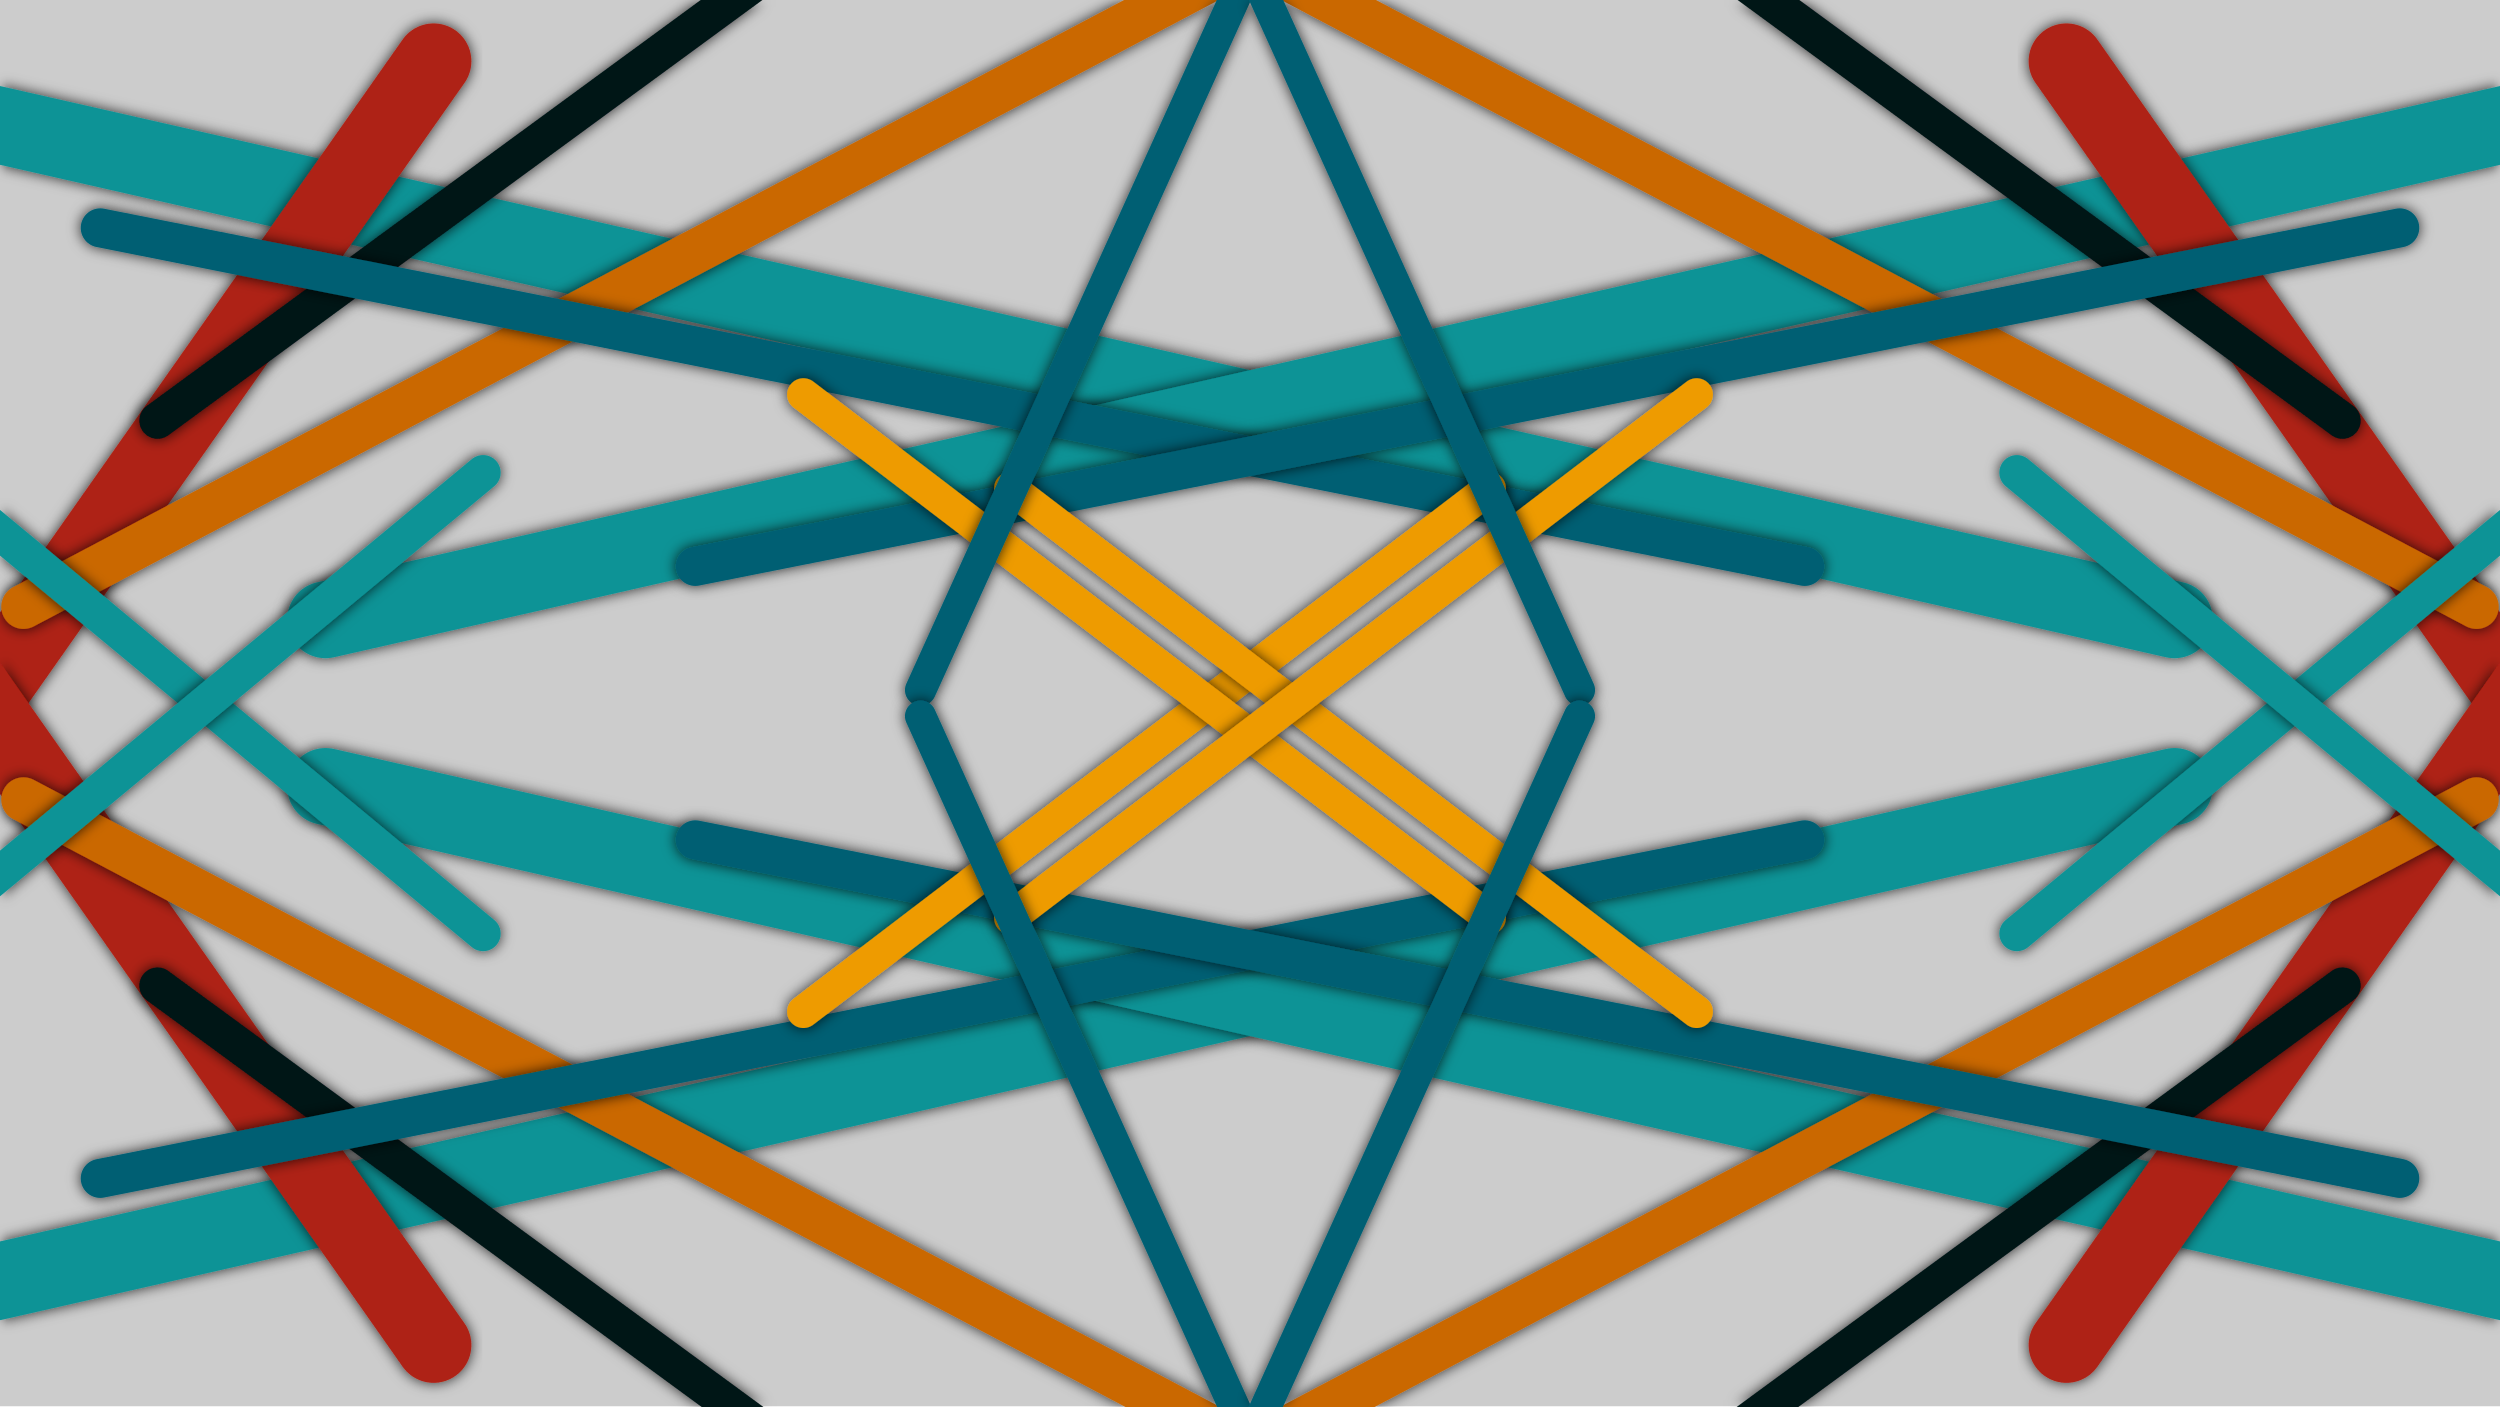
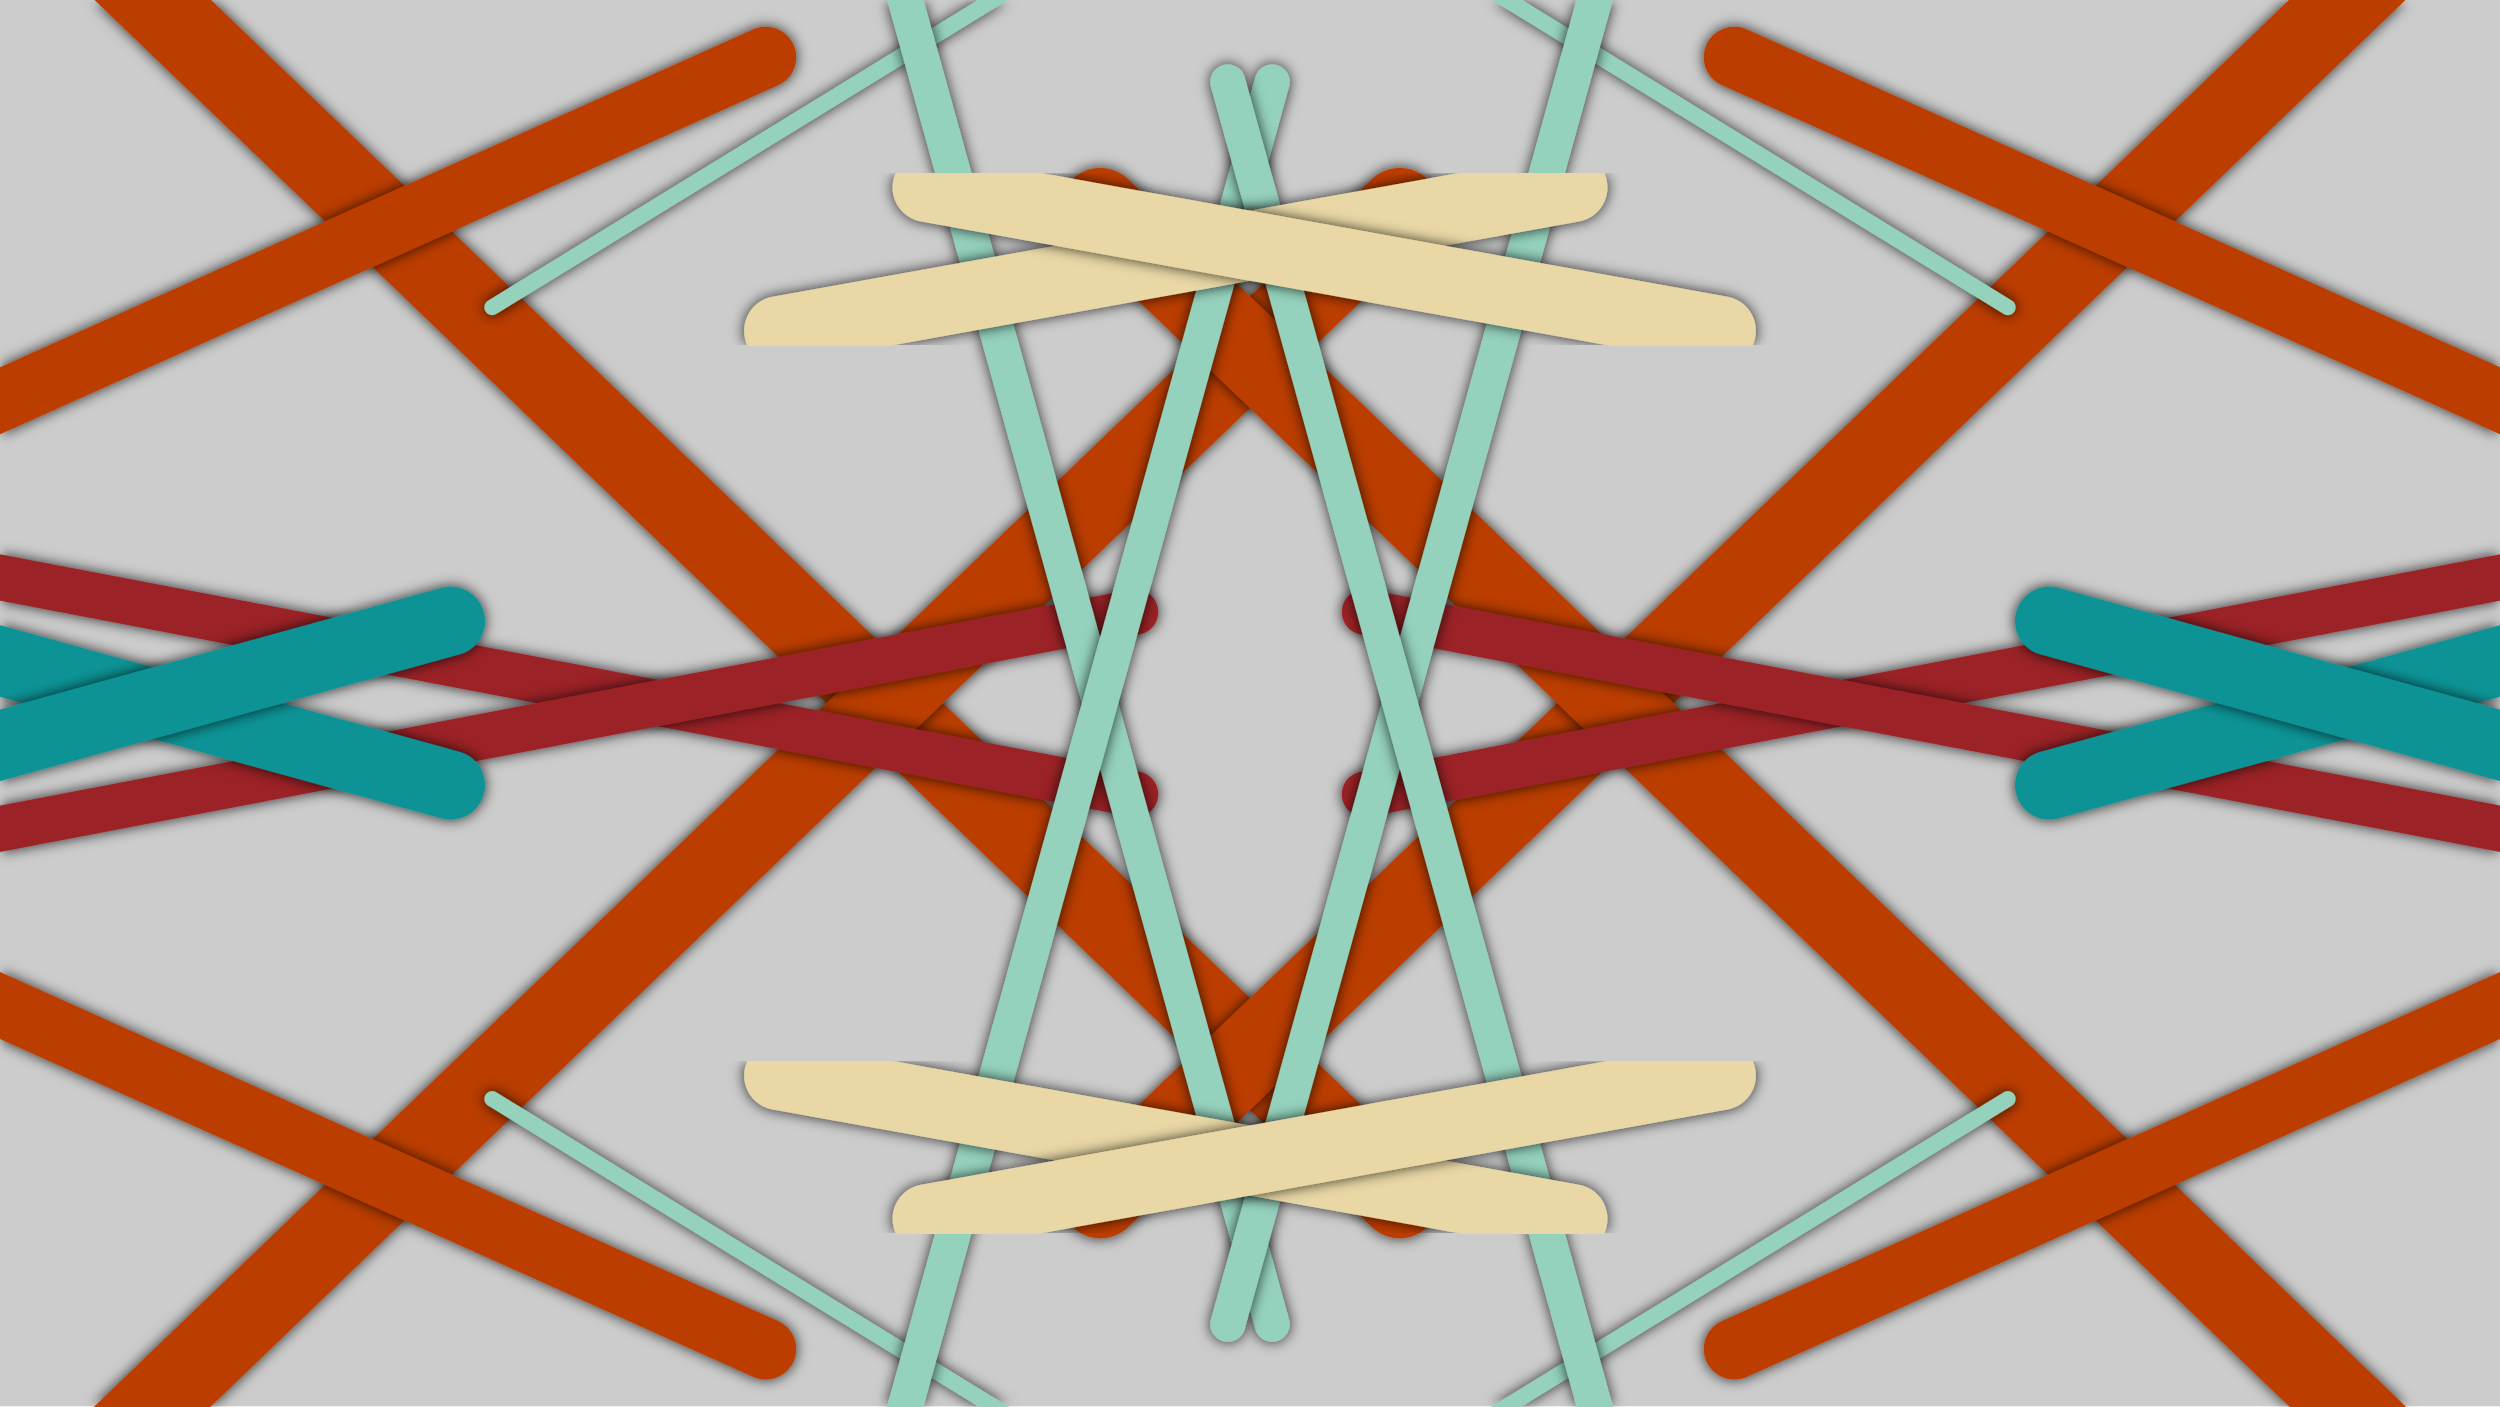
<svg xmlns="http://www.w3.org/2000/svg" viewBox="0 0 1920 1080" stroke="black" stroke-width="4">
  <filter id="shadow" color-interpolation-filters="sRGB">
    <feDropShadow dx="2" dy="2" stdDeviation="2" flood-opacity="0.4" />
  </filter>
  <filter id="shadow2" color-interpolation-filters="sRGB">
    <feDropShadow dx="0" dy="0" stdDeviation="5.5" flood-opacity=".8" />
  </filter>
  <filter id="shadow3" color-interpolation-filters="sRGB">
    <feDropShadow dx="10" dy="10" stdDeviation="0" flood-color="teal" flood-opacity="0.5" />
  </filter>
  <g>
    <rect x="0" y="0" width="100%" height="100%" fill="#ccc" stroke-width="8" stroke="none" />
  </g>
-   <line x1="1239" y1="-697" x2="-1400" y2="515" stroke="#ca6702" stroke-width="34" stroke-linecap="round" filter="url(#shadow2)">
-     <animateTransform attributeName="transform" attributeType="XML" type="rotate" from="0 60 70" to="360 60 70" dur="10s" repeatCount="indefinite" />
-   </line>
-   <g transform="translate(960.0, 0) scale(-1, 1) translate(-960.0, 0) rotate(180, 960.0, 540.0)">
-     <line x1="1239" y1="-697" x2="-1400" y2="515" stroke="#ca6702" stroke-width="34" stroke-linecap="round" filter="url(#shadow2)">
-       <animateTransform attributeName="transform" attributeType="XML" type="rotate" from="0 60 70" to="360 60 70" dur="10s" repeatCount="indefinite" />
-     </line>
-   </g>
-   <g transform="translate(960.0, 0) scale(-1, 1) translate(-960.0, 0) ">
-     <line x1="1239" y1="-697" x2="-1400" y2="515" stroke="#ca6702" stroke-width="34" stroke-linecap="round" filter="url(#shadow2)">
-       <animateTransform attributeName="transform" attributeType="XML" type="rotate" from="0 60 70" to="360 60 70" dur="10s" repeatCount="indefinite" />
-     </line>
-     <g transform="translate(960.0, 0) scale(-1, 1) translate(-960.0, 0) rotate(180, 960.0, 540.0)">
-       <line x1="1239" y1="-697" x2="-1400" y2="515" stroke="#ca6702" stroke-width="34" stroke-linecap="round" filter="url(#shadow2)">
-         <animateTransform attributeName="transform" attributeType="XML" type="rotate" from="0 60 70" to="360 60 70" dur="10s" repeatCount="indefinite" />
-       </line>
-     </g>
-   </g>
-   <line x1="-802" y1="-86" x2="1670" y2="476" stroke="#0a9396" stroke-width="59" stroke-linecap="round" filter="url(#shadow2)">
-     <animateTransform attributeName="transform" attributeType="XML" type="rotate" from="0 60 70" to="360 60 70" dur="10s" repeatCount="indefinite" />
-   </line>
-   <g transform="translate(960.0, 0) scale(-1, 1) translate(-960.0, 0) rotate(180, 960.0, 540.0)">
-     <line x1="-802" y1="-86" x2="1670" y2="476" stroke="#0a9396" stroke-width="59" stroke-linecap="round" filter="url(#shadow2)">
-       <animateTransform attributeName="transform" attributeType="XML" type="rotate" from="0 60 70" to="360 60 70" dur="10s" repeatCount="indefinite" />
-     </line>
-   </g>
-   <g transform="translate(960.0, 0) scale(-1, 1) translate(-960.0, 0) ">
-     <line x1="-802" y1="-86" x2="1670" y2="476" stroke="#0a9396" stroke-width="59" stroke-linecap="round" filter="url(#shadow2)">
-       <animateTransform attributeName="transform" attributeType="XML" type="rotate" from="0 60 70" to="360 60 70" dur="10s" repeatCount="indefinite" />
-     </line>
-     <g transform="translate(960.0, 0) scale(-1, 1) translate(-960.0, 0) rotate(180, 960.0, 540.0)">
-       <line x1="-802" y1="-86" x2="1670" y2="476" stroke="#0a9396" stroke-width="59" stroke-linecap="round" filter="url(#shadow2)">
-         <animateTransform attributeName="transform" attributeType="XML" type="rotate" from="0 60 70" to="360 60 70" dur="10s" repeatCount="indefinite" />
-       </line>
-     </g>
-   </g>
-   <line x1="-41" y1="579" x2="333" y2="47" stroke="#ae2012" stroke-width="58" stroke-linecap="round" filter="url(#shadow2)">
-     <animateTransform attributeName="transform" attributeType="XML" type="rotate" from="0 60 70" to="360 60 70" dur="10s" repeatCount="indefinite" />
-   </line>
-   <g transform="translate(960.0, 0) scale(-1, 1) translate(-960.0, 0) rotate(180, 960.0, 540.0)">
-     <line x1="-41" y1="579" x2="333" y2="47" stroke="#ae2012" stroke-width="58" stroke-linecap="round" filter="url(#shadow2)">
-       <animateTransform attributeName="transform" attributeType="XML" type="rotate" from="0 60 70" to="360 60 70" dur="10s" repeatCount="indefinite" />
-     </line>
-   </g>
-   <g transform="translate(960.0, 0) scale(-1, 1) translate(-960.0, 0) ">
-     <line x1="-41" y1="579" x2="333" y2="47" stroke="#ae2012" stroke-width="58" stroke-linecap="round" filter="url(#shadow2)">
-       <animateTransform attributeName="transform" attributeType="XML" type="rotate" from="0 60 70" to="360 60 70" dur="10s" repeatCount="indefinite" />
-     </line>
-     <g transform="translate(960.0, 0) scale(-1, 1) translate(-960.0, 0) rotate(180, 960.0, 540.0)">
-       <line x1="-41" y1="579" x2="333" y2="47" stroke="#ae2012" stroke-width="58" stroke-linecap="round" filter="url(#shadow2)">
-         <animateTransform attributeName="transform" attributeType="XML" type="rotate" from="0 60 70" to="360 60 70" dur="10s" repeatCount="indefinite" />
-       </line>
-     </g>
-   </g>
-   <line x1="254" y1="-365" x2="1254" y2="-639" stroke="#9b2226" stroke-width="44" stroke-linecap="round" filter="url(#shadow2)">
-     <animateTransform attributeName="transform" attributeType="XML" type="rotate" from="0 60 70" to="360 60 70" dur="10s" repeatCount="indefinite" />
-   </line>
-   <g transform="translate(960.0, 0) scale(-1, 1) translate(-960.0, 0) rotate(180, 960.0, 540.0)">
-     <line x1="254" y1="-365" x2="1254" y2="-639" stroke="#9b2226" stroke-width="44" stroke-linecap="round" filter="url(#shadow2)">
-       <animateTransform attributeName="transform" attributeType="XML" type="rotate" from="0 60 70" to="360 60 70" dur="10s" repeatCount="indefinite" />
-     </line>
-   </g>
-   <g transform="translate(960.0, 0) scale(-1, 1) translate(-960.0, 0) ">
-     <line x1="254" y1="-365" x2="1254" y2="-639" stroke="#9b2226" stroke-width="44" stroke-linecap="round" filter="url(#shadow2)">
-       <animateTransform attributeName="transform" attributeType="XML" type="rotate" from="0 60 70" to="360 60 70" dur="10s" repeatCount="indefinite" />
-     </line>
-     <g transform="translate(960.0, 0) scale(-1, 1) translate(-960.0, 0) rotate(180, 960.0, 540.0)">
-       <line x1="254" y1="-365" x2="1254" y2="-639" stroke="#9b2226" stroke-width="44" stroke-linecap="round" filter="url(#shadow2)">
-         <animateTransform attributeName="transform" attributeType="XML" type="rotate" from="0 60 70" to="360 60 70" dur="10s" repeatCount="indefinite" />
-       </line>
-     </g>
-   </g>
-   <line x1="746" y1="-769" x2="-379" y2="-31" stroke="#e9d8a6" stroke-width="56" stroke-linecap="round" filter="url(#shadow2)">
-     <animateTransform attributeName="transform" attributeType="XML" type="rotate" from="0 60 70" to="360 60 70" dur="10s" repeatCount="indefinite" />
-   </line>
-   <g transform="translate(960.0, 0) scale(-1, 1) translate(-960.0, 0) rotate(180, 960.0, 540.0)">
-     <line x1="746" y1="-769" x2="-379" y2="-31" stroke="#e9d8a6" stroke-width="56" stroke-linecap="round" filter="url(#shadow2)">
-       <animateTransform attributeName="transform" attributeType="XML" type="rotate" from="0 60 70" to="360 60 70" dur="10s" repeatCount="indefinite" />
-     </line>
-   </g>
-   <g transform="translate(960.0, 0) scale(-1, 1) translate(-960.0, 0) ">
-     <line x1="746" y1="-769" x2="-379" y2="-31" stroke="#e9d8a6" stroke-width="56" stroke-linecap="round" filter="url(#shadow2)">
-       <animateTransform attributeName="transform" attributeType="XML" type="rotate" from="0 60 70" to="360 60 70" dur="10s" repeatCount="indefinite" />
-     </line>
-     <g transform="translate(960.0, 0) scale(-1, 1) translate(-960.0, 0) rotate(180, 960.0, 540.0)">
-       <line x1="746" y1="-769" x2="-379" y2="-31" stroke="#e9d8a6" stroke-width="56" stroke-linecap="round" filter="url(#shadow2)">
-         <animateTransform attributeName="transform" attributeType="XML" type="rotate" from="0 60 70" to="360 60 70" dur="10s" repeatCount="indefinite" />
-       </line>
-     </g>
-   </g>
-   <line x1="1053" y1="-773" x2="-1320" y2="-151" stroke="#ca6702" stroke-width="32" stroke-linecap="round" filter="url(#shadow2)">
-     <animateTransform attributeName="transform" attributeType="XML" type="rotate" from="0 60 70" to="360 60 70" dur="10s" repeatCount="indefinite" />
-   </line>
-   <g transform="translate(960.0, 0) scale(-1, 1) translate(-960.0, 0) rotate(180, 960.0, 540.0)">
-     <line x1="1053" y1="-773" x2="-1320" y2="-151" stroke="#ca6702" stroke-width="32" stroke-linecap="round" filter="url(#shadow2)">
-       <animateTransform attributeName="transform" attributeType="XML" type="rotate" from="0 60 70" to="360 60 70" dur="10s" repeatCount="indefinite" />
-     </line>
-   </g>
-   <g transform="translate(960.0, 0) scale(-1, 1) translate(-960.0, 0) ">
-     <line x1="1053" y1="-773" x2="-1320" y2="-151" stroke="#ca6702" stroke-width="32" stroke-linecap="round" filter="url(#shadow2)">
-       <animateTransform attributeName="transform" attributeType="XML" type="rotate" from="0 60 70" to="360 60 70" dur="10s" repeatCount="indefinite" />
-     </line>
-     <g transform="translate(960.0, 0) scale(-1, 1) translate(-960.0, 0) rotate(180, 960.0, 540.0)">
-       <line x1="1053" y1="-773" x2="-1320" y2="-151" stroke="#ca6702" stroke-width="32" stroke-linecap="round" filter="url(#shadow2)">
-         <animateTransform attributeName="transform" attributeType="XML" type="rotate" from="0 60 70" to="360 60 70" dur="10s" repeatCount="indefinite" />
-       </line>
-     </g>
-   </g>
-   <line x1="10" y1="-534" x2="1902" y2="466" stroke="#ca6702" stroke-width="34" stroke-linecap="round" filter="url(#shadow2)">
-     <animateTransform attributeName="transform" attributeType="XML" type="rotate" from="0 60 70" to="360 60 70" dur="10s" repeatCount="indefinite" />
-   </line>
-   <g transform="translate(960.0, 0) scale(-1, 1) translate(-960.0, 0) rotate(180, 960.0, 540.0)">
-     <line x1="10" y1="-534" x2="1902" y2="466" stroke="#ca6702" stroke-width="34" stroke-linecap="round" filter="url(#shadow2)">
-       <animateTransform attributeName="transform" attributeType="XML" type="rotate" from="0 60 70" to="360 60 70" dur="10s" repeatCount="indefinite" />
-     </line>
-   </g>
-   <g transform="translate(960.0, 0) scale(-1, 1) translate(-960.0, 0) ">
-     <line x1="10" y1="-534" x2="1902" y2="466" stroke="#ca6702" stroke-width="34" stroke-linecap="round" filter="url(#shadow2)">
-       <animateTransform attributeName="transform" attributeType="XML" type="rotate" from="0 60 70" to="360 60 70" dur="10s" repeatCount="indefinite" />
-     </line>
-     <g transform="translate(960.0, 0) scale(-1, 1) translate(-960.0, 0) rotate(180, 960.0, 540.0)">
-       <line x1="10" y1="-534" x2="1902" y2="466" stroke="#ca6702" stroke-width="34" stroke-linecap="round" filter="url(#shadow2)">
-         <animateTransform attributeName="transform" attributeType="XML" type="rotate" from="0 60 70" to="360 60 70" dur="10s" repeatCount="indefinite" />
-       </line>
-     </g>
-   </g>
-   <line x1="-1019" y1="39" x2="-1179" y2="-203" stroke="#ee9b00" stroke-width="29" stroke-linecap="round" filter="url(#shadow2)">
-     <animateTransform attributeName="transform" attributeType="XML" type="rotate" from="0 60 70" to="360 60 70" dur="10s" repeatCount="indefinite" />
-   </line>
-   <g transform="translate(960.0, 0) scale(-1, 1) translate(-960.0, 0) rotate(180, 960.0, 540.0)">
-     <line x1="-1019" y1="39" x2="-1179" y2="-203" stroke="#ee9b00" stroke-width="29" stroke-linecap="round" filter="url(#shadow2)">
-       <animateTransform attributeName="transform" attributeType="XML" type="rotate" from="0 60 70" to="360 60 70" dur="10s" repeatCount="indefinite" />
-     </line>
-   </g>
-   <g transform="translate(960.0, 0) scale(-1, 1) translate(-960.0, 0) ">
-     <line x1="-1019" y1="39" x2="-1179" y2="-203" stroke="#ee9b00" stroke-width="29" stroke-linecap="round" filter="url(#shadow2)">
-       <animateTransform attributeName="transform" attributeType="XML" type="rotate" from="0 60 70" to="360 60 70" dur="10s" repeatCount="indefinite" />
-     </line>
-     <g transform="translate(960.0, 0) scale(-1, 1) translate(-960.0, 0) rotate(180, 960.0, 540.0)">
-       <line x1="-1019" y1="39" x2="-1179" y2="-203" stroke="#ee9b00" stroke-width="29" stroke-linecap="round" filter="url(#shadow2)">
-         <animateTransform attributeName="transform" attributeType="XML" type="rotate" from="0 60 70" to="360 60 70" dur="10s" repeatCount="indefinite" />
-       </line>
-     </g>
-   </g>
-   <line x1="121" y1="323" x2="1438" y2="-642" stroke="#001219" stroke-width="28" stroke-linecap="round" filter="url(#shadow2)">
-     <animateTransform attributeName="transform" attributeType="XML" type="rotate" from="0 60 70" to="360 60 70" dur="10s" repeatCount="indefinite" />
-   </line>
-   <g transform="translate(960.0, 0) scale(-1, 1) translate(-960.0, 0) rotate(180, 960.0, 540.0)">
-     <line x1="121" y1="323" x2="1438" y2="-642" stroke="#001219" stroke-width="28" stroke-linecap="round" filter="url(#shadow2)">
-       <animateTransform attributeName="transform" attributeType="XML" type="rotate" from="0 60 70" to="360 60 70" dur="10s" repeatCount="indefinite" />
-     </line>
-   </g>
-   <g transform="translate(960.0, 0) scale(-1, 1) translate(-960.0, 0) ">
-     <line x1="121" y1="323" x2="1438" y2="-642" stroke="#001219" stroke-width="28" stroke-linecap="round" filter="url(#shadow2)">
-       <animateTransform attributeName="transform" attributeType="XML" type="rotate" from="0 60 70" to="360 60 70" dur="10s" repeatCount="indefinite" />
-     </line>
-     <g transform="translate(960.0, 0) scale(-1, 1) translate(-960.0, 0) rotate(180, 960.0, 540.0)">
-       <line x1="121" y1="323" x2="1438" y2="-642" stroke="#001219" stroke-width="28" stroke-linecap="round" filter="url(#shadow2)">
-         <animateTransform attributeName="transform" attributeType="XML" type="rotate" from="0 60 70" to="360 60 70" dur="10s" repeatCount="indefinite" />
-       </line>
-     </g>
-   </g>
-   <line x1="1436" y1="-950" x2="-825" y2="204" stroke="#001219" stroke-width="59" stroke-linecap="round" filter="url(#shadow2)">
-     <animateTransform attributeName="transform" attributeType="XML" type="rotate" from="0 60 70" to="360 60 70" dur="10s" repeatCount="indefinite" />
-   </line>
-   <g transform="translate(960.0, 0) scale(-1, 1) translate(-960.0, 0) rotate(180, 960.0, 540.0)">
-     <line x1="1436" y1="-950" x2="-825" y2="204" stroke="#001219" stroke-width="59" stroke-linecap="round" filter="url(#shadow2)">
-       <animateTransform attributeName="transform" attributeType="XML" type="rotate" from="0 60 70" to="360 60 70" dur="10s" repeatCount="indefinite" />
-     </line>
-   </g>
-   <g transform="translate(960.0, 0) scale(-1, 1) translate(-960.0, 0) ">
-     <line x1="1436" y1="-950" x2="-825" y2="204" stroke="#001219" stroke-width="59" stroke-linecap="round" filter="url(#shadow2)">
-       <animateTransform attributeName="transform" attributeType="XML" type="rotate" from="0 60 70" to="360 60 70" dur="10s" repeatCount="indefinite" />
-     </line>
-     <g transform="translate(960.0, 0) scale(-1, 1) translate(-960.0, 0) rotate(180, 960.0, 540.0)">
-       <line x1="1436" y1="-950" x2="-825" y2="204" stroke="#001219" stroke-width="59" stroke-linecap="round" filter="url(#shadow2)">
-         <animateTransform attributeName="transform" attributeType="XML" type="rotate" from="0 60 70" to="360 60 70" dur="10s" repeatCount="indefinite" />
-       </line>
-     </g>
-   </g>
-   <line x1="77" y1="175" x2="1386" y2="435" stroke="#005f73" stroke-width="30" stroke-linecap="round" filter="url(#shadow2)">
-     <animateTransform attributeName="transform" attributeType="XML" type="rotate" from="0 60 70" to="360 60 70" dur="10s" repeatCount="indefinite" />
-   </line>
-   <g transform="translate(960.0, 0) scale(-1, 1) translate(-960.0, 0) rotate(180, 960.0, 540.0)">
-     <line x1="77" y1="175" x2="1386" y2="435" stroke="#005f73" stroke-width="30" stroke-linecap="round" filter="url(#shadow2)">
-       <animateTransform attributeName="transform" attributeType="XML" type="rotate" from="0 60 70" to="360 60 70" dur="10s" repeatCount="indefinite" />
-     </line>
-   </g>
-   <g transform="translate(960.0, 0) scale(-1, 1) translate(-960.0, 0) ">
-     <line x1="77" y1="175" x2="1386" y2="435" stroke="#005f73" stroke-width="30" stroke-linecap="round" filter="url(#shadow2)">
-       <animateTransform attributeName="transform" attributeType="XML" type="rotate" from="0 60 70" to="360 60 70" dur="10s" repeatCount="indefinite" />
-     </line>
-     <g transform="translate(960.0, 0) scale(-1, 1) translate(-960.0, 0) rotate(180, 960.0, 540.0)">
-       <line x1="77" y1="175" x2="1386" y2="435" stroke="#005f73" stroke-width="30" stroke-linecap="round" filter="url(#shadow2)">
-         <animateTransform attributeName="transform" attributeType="XML" type="rotate" from="0 60 70" to="360 60 70" dur="10s" repeatCount="indefinite" />
-       </line>
-     </g>
-   </g>
-   <line x1="-598" y1="-87" x2="371" y2="717" stroke="#0a9396" stroke-width="27" stroke-linecap="round" filter="url(#shadow2)">
-     <animateTransform attributeName="transform" attributeType="XML" type="rotate" from="0 60 70" to="360 60 70" dur="10s" repeatCount="indefinite" />
-   </line>
-   <g transform="translate(960.0, 0) scale(-1, 1) translate(-960.0, 0) rotate(180, 960.0, 540.0)">
-     <line x1="-598" y1="-87" x2="371" y2="717" stroke="#0a9396" stroke-width="27" stroke-linecap="round" filter="url(#shadow2)">
-       <animateTransform attributeName="transform" attributeType="XML" type="rotate" from="0 60 70" to="360 60 70" dur="10s" repeatCount="indefinite" />
-     </line>
-   </g>
-   <g transform="translate(960.0, 0) scale(-1, 1) translate(-960.0, 0) ">
-     <line x1="-598" y1="-87" x2="371" y2="717" stroke="#0a9396" stroke-width="27" stroke-linecap="round" filter="url(#shadow2)">
-       <animateTransform attributeName="transform" attributeType="XML" type="rotate" from="0 60 70" to="360 60 70" dur="10s" repeatCount="indefinite" />
-     </line>
-     <g transform="translate(960.0, 0) scale(-1, 1) translate(-960.0, 0) rotate(180, 960.0, 540.0)">
-       <line x1="-598" y1="-87" x2="371" y2="717" stroke="#0a9396" stroke-width="27" stroke-linecap="round" filter="url(#shadow2)">
-         <animateTransform attributeName="transform" attributeType="XML" type="rotate" from="0 60 70" to="360 60 70" dur="10s" repeatCount="indefinite" />
-       </line>
-     </g>
-   </g>
-   <line x1="1144" y1="375" x2="617" y2="777" stroke="#ee9b00" stroke-width="25" stroke-linecap="round" filter="url(#shadow2)">
-     <animateTransform attributeName="transform" attributeType="XML" type="rotate" from="0 60 70" to="360 60 70" dur="10s" repeatCount="indefinite" />
-   </line>
-   <g transform="translate(960.0, 0) scale(-1, 1) translate(-960.0, 0) rotate(180, 960.0, 540.0)">
-     <line x1="1144" y1="375" x2="617" y2="777" stroke="#ee9b00" stroke-width="25" stroke-linecap="round" filter="url(#shadow2)">
-       <animateTransform attributeName="transform" attributeType="XML" type="rotate" from="0 60 70" to="360 60 70" dur="10s" repeatCount="indefinite" />
-     </line>
-   </g>
-   <g transform="translate(960.0, 0) scale(-1, 1) translate(-960.0, 0) ">
-     <line x1="1144" y1="375" x2="617" y2="777" stroke="#ee9b00" stroke-width="25" stroke-linecap="round" filter="url(#shadow2)">
-       <animateTransform attributeName="transform" attributeType="XML" type="rotate" from="0 60 70" to="360 60 70" dur="10s" repeatCount="indefinite" />
-     </line>
-     <g transform="translate(960.0, 0) scale(-1, 1) translate(-960.0, 0) rotate(180, 960.0, 540.0)">
-       <line x1="1144" y1="375" x2="617" y2="777" stroke="#ee9b00" stroke-width="25" stroke-linecap="round" filter="url(#shadow2)">
-         <animateTransform attributeName="transform" attributeType="XML" type="rotate" from="0 60 70" to="360 60 70" dur="10s" repeatCount="indefinite" />
-       </line>
-     </g>
-   </g>
-   <line x1="-261" y1="-709" x2="-1311" y2="-1027" stroke="#001219" stroke-width="16" stroke-linecap="round" filter="url(#shadow2)">
-     <animateTransform attributeName="transform" attributeType="XML" type="rotate" from="0 60 70" to="360 60 70" dur="10s" repeatCount="indefinite" />
-   </line>
-   <g transform="translate(960.0, 0) scale(-1, 1) translate(-960.0, 0) rotate(180, 960.0, 540.0)">
-     <line x1="-261" y1="-709" x2="-1311" y2="-1027" stroke="#001219" stroke-width="16" stroke-linecap="round" filter="url(#shadow2)">
-       <animateTransform attributeName="transform" attributeType="XML" type="rotate" from="0 60 70" to="360 60 70" dur="10s" repeatCount="indefinite" />
-     </line>
-   </g>
-   <g transform="translate(960.0, 0) scale(-1, 1) translate(-960.0, 0) ">
-     <line x1="-261" y1="-709" x2="-1311" y2="-1027" stroke="#001219" stroke-width="16" stroke-linecap="round" filter="url(#shadow2)">
-       <animateTransform attributeName="transform" attributeType="XML" type="rotate" from="0 60 70" to="360 60 70" dur="10s" repeatCount="indefinite" />
-     </line>
-     <g transform="translate(960.0, 0) scale(-1, 1) translate(-960.0, 0) rotate(180, 960.0, 540.0)">
-       <line x1="-261" y1="-709" x2="-1311" y2="-1027" stroke="#001219" stroke-width="16" stroke-linecap="round" filter="url(#shadow2)">
-         <animateTransform attributeName="transform" attributeType="XML" type="rotate" from="0 60 70" to="360 60 70" dur="10s" repeatCount="indefinite" />
-       </line>
-     </g>
-   </g>
-   <line x1="1811" y1="-925" x2="145" y2="-753" stroke="#0a9396" stroke-width="39" stroke-linecap="round" filter="url(#shadow2)">
-     <animateTransform attributeName="transform" attributeType="XML" type="rotate" from="0 60 70" to="360 60 70" dur="10s" repeatCount="indefinite" />
-   </line>
-   <g transform="translate(960.0, 0) scale(-1, 1) translate(-960.0, 0) rotate(180, 960.0, 540.0)">
-     <line x1="1811" y1="-925" x2="145" y2="-753" stroke="#0a9396" stroke-width="39" stroke-linecap="round" filter="url(#shadow2)">
-       <animateTransform attributeName="transform" attributeType="XML" type="rotate" from="0 60 70" to="360 60 70" dur="10s" repeatCount="indefinite" />
-     </line>
-   </g>
-   <g transform="translate(960.0, 0) scale(-1, 1) translate(-960.0, 0) ">
-     <line x1="1811" y1="-925" x2="145" y2="-753" stroke="#0a9396" stroke-width="39" stroke-linecap="round" filter="url(#shadow2)">
-       <animateTransform attributeName="transform" attributeType="XML" type="rotate" from="0 60 70" to="360 60 70" dur="10s" repeatCount="indefinite" />
-     </line>
-     <g transform="translate(960.0, 0) scale(-1, 1) translate(-960.0, 0) rotate(180, 960.0, 540.0)">
-       <line x1="1811" y1="-925" x2="145" y2="-753" stroke="#0a9396" stroke-width="39" stroke-linecap="round" filter="url(#shadow2)">
-         <animateTransform attributeName="transform" attributeType="XML" type="rotate" from="0 60 70" to="360 60 70" dur="10s" repeatCount="indefinite" />
-       </line>
-     </g>
-   </g>
-   <line x1="707" y1="530" x2="1058" y2="-243" stroke="#005f73" stroke-width="24" stroke-linecap="round" filter="url(#shadow2)">
-     <animateTransform attributeName="transform" attributeType="XML" type="rotate" from="0 60 70" to="360 60 70" dur="10s" repeatCount="indefinite" />
-   </line>
-   <g transform="translate(960.0, 0) scale(-1, 1) translate(-960.0, 0) rotate(180, 960.0, 540.0)">
-     <line x1="707" y1="530" x2="1058" y2="-243" stroke="#005f73" stroke-width="24" stroke-linecap="round" filter="url(#shadow2)">
-       <animateTransform attributeName="transform" attributeType="XML" type="rotate" from="0 60 70" to="360 60 70" dur="10s" repeatCount="indefinite" />
-     </line>
-   </g>
-   <g transform="translate(960.0, 0) scale(-1, 1) translate(-960.0, 0) ">
-     <line x1="707" y1="530" x2="1058" y2="-243" stroke="#005f73" stroke-width="24" stroke-linecap="round" filter="url(#shadow2)">
-       <animateTransform attributeName="transform" attributeType="XML" type="rotate" from="0 60 70" to="360 60 70" dur="10s" repeatCount="indefinite" />
-     </line>
-     <g transform="translate(960.0, 0) scale(-1, 1) translate(-960.0, 0) rotate(180, 960.0, 540.0)">
-       <line x1="707" y1="530" x2="1058" y2="-243" stroke="#005f73" stroke-width="24" stroke-linecap="round" filter="url(#shadow2)">
+   <line x1="-1057" y1="310" x2="451" y2="-510" stroke="#ae2012" stroke-width="35" stroke-linecap="round" filter="url(#shadow2)">
+     <animateTransform attributeName="transform" attributeType="XML" type="rotate" from="0 60 70" to="360 60 70" dur="10s" repeatCount="indefinite" />
+   </line>
+   <g transform="translate(960.0, 0) scale(-1, 1) translate(-960.0, 0) rotate(180, 960.0, 540.0)">
+     <line x1="-1057" y1="310" x2="451" y2="-510" stroke="#ae2012" stroke-width="35" stroke-linecap="round" filter="url(#shadow2)">
+       <animateTransform attributeName="transform" attributeType="XML" type="rotate" from="0 60 70" to="360 60 70" dur="10s" repeatCount="indefinite" />
+     </line>
+   </g>
+   <g transform="translate(960.0, 0) scale(-1, 1) translate(-960.0, 0) ">
+     <line x1="-1057" y1="310" x2="451" y2="-510" stroke="#ae2012" stroke-width="35" stroke-linecap="round" filter="url(#shadow2)">
+       <animateTransform attributeName="transform" attributeType="XML" type="rotate" from="0 60 70" to="360 60 70" dur="10s" repeatCount="indefinite" />
+     </line>
+     <g transform="translate(960.0, 0) scale(-1, 1) translate(-960.0, 0) rotate(180, 960.0, 540.0)">
+       <line x1="-1057" y1="310" x2="451" y2="-510" stroke="#ae2012" stroke-width="35" stroke-linecap="round" filter="url(#shadow2)">
+         <animateTransform attributeName="transform" attributeType="XML" type="rotate" from="0 60 70" to="360 60 70" dur="10s" repeatCount="indefinite" />
+       </line>
+     </g>
+   </g>
+   <line x1="-718" y1="201" x2="-474" y2="828" stroke="#ca6702" stroke-width="41" stroke-linecap="round" filter="url(#shadow2)">
+     <animateTransform attributeName="transform" attributeType="XML" type="rotate" from="0 60 70" to="360 60 70" dur="10s" repeatCount="indefinite" />
+   </line>
+   <g transform="translate(960.0, 0) scale(-1, 1) translate(-960.0, 0) rotate(180, 960.0, 540.0)">
+     <line x1="-718" y1="201" x2="-474" y2="828" stroke="#ca6702" stroke-width="41" stroke-linecap="round" filter="url(#shadow2)">
+       <animateTransform attributeName="transform" attributeType="XML" type="rotate" from="0 60 70" to="360 60 70" dur="10s" repeatCount="indefinite" />
+     </line>
+   </g>
+   <g transform="translate(960.0, 0) scale(-1, 1) translate(-960.0, 0) ">
+     <line x1="-718" y1="201" x2="-474" y2="828" stroke="#ca6702" stroke-width="41" stroke-linecap="round" filter="url(#shadow2)">
+       <animateTransform attributeName="transform" attributeType="XML" type="rotate" from="0 60 70" to="360 60 70" dur="10s" repeatCount="indefinite" />
+     </line>
+     <g transform="translate(960.0, 0) scale(-1, 1) translate(-960.0, 0) rotate(180, 960.0, 540.0)">
+       <line x1="-718" y1="201" x2="-474" y2="828" stroke="#ca6702" stroke-width="41" stroke-linecap="round" filter="url(#shadow2)">
+         <animateTransform attributeName="transform" attributeType="XML" type="rotate" from="0 60 70" to="360 60 70" dur="10s" repeatCount="indefinite" />
+       </line>
+     </g>
+   </g>
+   <line x1="-959" y1="-1034" x2="1075" y2="920" stroke="#bb3e03" stroke-width="62" stroke-linecap="round" filter="url(#shadow2)">
+     <animateTransform attributeName="transform" attributeType="XML" type="rotate" from="0 60 70" to="360 60 70" dur="10s" repeatCount="indefinite" />
+   </line>
+   <g transform="translate(960.0, 0) scale(-1, 1) translate(-960.0, 0) rotate(180, 960.0, 540.0)">
+     <line x1="-959" y1="-1034" x2="1075" y2="920" stroke="#bb3e03" stroke-width="62" stroke-linecap="round" filter="url(#shadow2)">
+       <animateTransform attributeName="transform" attributeType="XML" type="rotate" from="0 60 70" to="360 60 70" dur="10s" repeatCount="indefinite" />
+     </line>
+   </g>
+   <g transform="translate(960.0, 0) scale(-1, 1) translate(-960.0, 0) ">
+     <line x1="-959" y1="-1034" x2="1075" y2="920" stroke="#bb3e03" stroke-width="62" stroke-linecap="round" filter="url(#shadow2)">
+       <animateTransform attributeName="transform" attributeType="XML" type="rotate" from="0 60 70" to="360 60 70" dur="10s" repeatCount="indefinite" />
+     </line>
+     <g transform="translate(960.0, 0) scale(-1, 1) translate(-960.0, 0) rotate(180, 960.0, 540.0)">
+       <line x1="-959" y1="-1034" x2="1075" y2="920" stroke="#bb3e03" stroke-width="62" stroke-linecap="round" filter="url(#shadow2)">
+         <animateTransform attributeName="transform" attributeType="XML" type="rotate" from="0 60 70" to="360 60 70" dur="10s" repeatCount="indefinite" />
+       </line>
+     </g>
+   </g>
+   <line x1="1542" y1="236" x2="-322" y2="-908" stroke="#94d2bd" stroke-width="12" stroke-linecap="round" filter="url(#shadow2)">
+     <animateTransform attributeName="transform" attributeType="XML" type="rotate" from="0 60 70" to="360 60 70" dur="10s" repeatCount="indefinite" />
+   </line>
+   <g transform="translate(960.0, 0) scale(-1, 1) translate(-960.0, 0) rotate(180, 960.0, 540.0)">
+     <line x1="1542" y1="236" x2="-322" y2="-908" stroke="#94d2bd" stroke-width="12" stroke-linecap="round" filter="url(#shadow2)">
+       <animateTransform attributeName="transform" attributeType="XML" type="rotate" from="0 60 70" to="360 60 70" dur="10s" repeatCount="indefinite" />
+     </line>
+   </g>
+   <g transform="translate(960.0, 0) scale(-1, 1) translate(-960.0, 0) ">
+     <line x1="1542" y1="236" x2="-322" y2="-908" stroke="#94d2bd" stroke-width="12" stroke-linecap="round" filter="url(#shadow2)">
+       <animateTransform attributeName="transform" attributeType="XML" type="rotate" from="0 60 70" to="360 60 70" dur="10s" repeatCount="indefinite" />
+     </line>
+     <g transform="translate(960.0, 0) scale(-1, 1) translate(-960.0, 0) rotate(180, 960.0, 540.0)">
+       <line x1="1542" y1="236" x2="-322" y2="-908" stroke="#94d2bd" stroke-width="12" stroke-linecap="round" filter="url(#shadow2)">
+         <animateTransform attributeName="transform" attributeType="XML" type="rotate" from="0 60 70" to="360 60 70" dur="10s" repeatCount="indefinite" />
+       </line>
+     </g>
+   </g>
+   <line x1="872" y1="610" x2="-626" y2="324" stroke="#9b2226" stroke-width="35" stroke-linecap="round" filter="url(#shadow2)">
+     <animateTransform attributeName="transform" attributeType="XML" type="rotate" from="0 60 70" to="360 60 70" dur="10s" repeatCount="indefinite" />
+   </line>
+   <g transform="translate(960.0, 0) scale(-1, 1) translate(-960.0, 0) rotate(180, 960.0, 540.0)">
+     <line x1="872" y1="610" x2="-626" y2="324" stroke="#9b2226" stroke-width="35" stroke-linecap="round" filter="url(#shadow2)">
+       <animateTransform attributeName="transform" attributeType="XML" type="rotate" from="0 60 70" to="360 60 70" dur="10s" repeatCount="indefinite" />
+     </line>
+   </g>
+   <g transform="translate(960.0, 0) scale(-1, 1) translate(-960.0, 0) ">
+     <line x1="872" y1="610" x2="-626" y2="324" stroke="#9b2226" stroke-width="35" stroke-linecap="round" filter="url(#shadow2)">
+       <animateTransform attributeName="transform" attributeType="XML" type="rotate" from="0 60 70" to="360 60 70" dur="10s" repeatCount="indefinite" />
+     </line>
+     <g transform="translate(960.0, 0) scale(-1, 1) translate(-960.0, 0) rotate(180, 960.0, 540.0)">
+       <line x1="872" y1="610" x2="-626" y2="324" stroke="#9b2226" stroke-width="35" stroke-linecap="round" filter="url(#shadow2)">
+         <animateTransform attributeName="transform" attributeType="XML" type="rotate" from="0 60 70" to="360 60 70" dur="10s" repeatCount="indefinite" />
+       </line>
+     </g>
+   </g>
+   <line x1="-1489" y1="-229" x2="-402" y2="354" stroke="#94d2bd" stroke-width="28" stroke-linecap="round" filter="url(#shadow2)">
+     <animateTransform attributeName="transform" attributeType="XML" type="rotate" from="0 60 70" to="360 60 70" dur="10s" repeatCount="indefinite" />
+   </line>
+   <g transform="translate(960.0, 0) scale(-1, 1) translate(-960.0, 0) rotate(180, 960.0, 540.0)">
+     <line x1="-1489" y1="-229" x2="-402" y2="354" stroke="#94d2bd" stroke-width="28" stroke-linecap="round" filter="url(#shadow2)">
+       <animateTransform attributeName="transform" attributeType="XML" type="rotate" from="0 60 70" to="360 60 70" dur="10s" repeatCount="indefinite" />
+     </line>
+   </g>
+   <g transform="translate(960.0, 0) scale(-1, 1) translate(-960.0, 0) ">
+     <line x1="-1489" y1="-229" x2="-402" y2="354" stroke="#94d2bd" stroke-width="28" stroke-linecap="round" filter="url(#shadow2)">
+       <animateTransform attributeName="transform" attributeType="XML" type="rotate" from="0 60 70" to="360 60 70" dur="10s" repeatCount="indefinite" />
+     </line>
+     <g transform="translate(960.0, 0) scale(-1, 1) translate(-960.0, 0) rotate(180, 960.0, 540.0)">
+       <line x1="-1489" y1="-229" x2="-402" y2="354" stroke="#94d2bd" stroke-width="28" stroke-linecap="round" filter="url(#shadow2)">
+         <animateTransform attributeName="transform" attributeType="XML" type="rotate" from="0 60 70" to="360 60 70" dur="10s" repeatCount="indefinite" />
+       </line>
+     </g>
+   </g>
+   <line x1="-1631" y1="258" x2="607" y2="-857" stroke="#ae2012" stroke-width="48" stroke-linecap="round" filter="url(#shadow2)">
+     <animateTransform attributeName="transform" attributeType="XML" type="rotate" from="0 60 70" to="360 60 70" dur="10s" repeatCount="indefinite" />
+   </line>
+   <g transform="translate(960.0, 0) scale(-1, 1) translate(-960.0, 0) rotate(180, 960.0, 540.0)">
+     <line x1="-1631" y1="258" x2="607" y2="-857" stroke="#ae2012" stroke-width="48" stroke-linecap="round" filter="url(#shadow2)">
+       <animateTransform attributeName="transform" attributeType="XML" type="rotate" from="0 60 70" to="360 60 70" dur="10s" repeatCount="indefinite" />
+     </line>
+   </g>
+   <g transform="translate(960.0, 0) scale(-1, 1) translate(-960.0, 0) ">
+     <line x1="-1631" y1="258" x2="607" y2="-857" stroke="#ae2012" stroke-width="48" stroke-linecap="round" filter="url(#shadow2)">
+       <animateTransform attributeName="transform" attributeType="XML" type="rotate" from="0 60 70" to="360 60 70" dur="10s" repeatCount="indefinite" />
+     </line>
+     <g transform="translate(960.0, 0) scale(-1, 1) translate(-960.0, 0) rotate(180, 960.0, 540.0)">
+       <line x1="-1631" y1="258" x2="607" y2="-857" stroke="#ae2012" stroke-width="48" stroke-linecap="round" filter="url(#shadow2)">
+         <animateTransform attributeName="transform" attributeType="XML" type="rotate" from="0 60 70" to="360 60 70" dur="10s" repeatCount="indefinite" />
+       </line>
+     </g>
+   </g>
+   <line x1="-375" y1="968" x2="-1874" y2="656" stroke="#ee9b00" stroke-width="11" stroke-linecap="round" filter="url(#shadow2)">
+     <animateTransform attributeName="transform" attributeType="XML" type="rotate" from="0 60 70" to="360 60 70" dur="10s" repeatCount="indefinite" />
+   </line>
+   <g transform="translate(960.0, 0) scale(-1, 1) translate(-960.0, 0) rotate(180, 960.0, 540.0)">
+     <line x1="-375" y1="968" x2="-1874" y2="656" stroke="#ee9b00" stroke-width="11" stroke-linecap="round" filter="url(#shadow2)">
+       <animateTransform attributeName="transform" attributeType="XML" type="rotate" from="0 60 70" to="360 60 70" dur="10s" repeatCount="indefinite" />
+     </line>
+   </g>
+   <g transform="translate(960.0, 0) scale(-1, 1) translate(-960.0, 0) ">
+     <line x1="-375" y1="968" x2="-1874" y2="656" stroke="#ee9b00" stroke-width="11" stroke-linecap="round" filter="url(#shadow2)">
+       <animateTransform attributeName="transform" attributeType="XML" type="rotate" from="0 60 70" to="360 60 70" dur="10s" repeatCount="indefinite" />
+     </line>
+     <g transform="translate(960.0, 0) scale(-1, 1) translate(-960.0, 0) rotate(180, 960.0, 540.0)">
+       <line x1="-375" y1="968" x2="-1874" y2="656" stroke="#ee9b00" stroke-width="11" stroke-linecap="round" filter="url(#shadow2)">
+         <animateTransform attributeName="transform" attributeType="XML" type="rotate" from="0 60 70" to="360 60 70" dur="10s" repeatCount="indefinite" />
+       </line>
+     </g>
+   </g>
+   <line x1="977" y1="1017" x2="430" y2="-958" stroke="#94d2bd" stroke-width="27" stroke-linecap="round" filter="url(#shadow2)">
+     <animateTransform attributeName="transform" attributeType="XML" type="rotate" from="0 60 70" to="360 60 70" dur="10s" repeatCount="indefinite" />
+   </line>
+   <g transform="translate(960.0, 0) scale(-1, 1) translate(-960.0, 0) rotate(180, 960.0, 540.0)">
+     <line x1="977" y1="1017" x2="430" y2="-958" stroke="#94d2bd" stroke-width="27" stroke-linecap="round" filter="url(#shadow2)">
+       <animateTransform attributeName="transform" attributeType="XML" type="rotate" from="0 60 70" to="360 60 70" dur="10s" repeatCount="indefinite" />
+     </line>
+   </g>
+   <g transform="translate(960.0, 0) scale(-1, 1) translate(-960.0, 0) ">
+     <line x1="977" y1="1017" x2="430" y2="-958" stroke="#94d2bd" stroke-width="27" stroke-linecap="round" filter="url(#shadow2)">
+       <animateTransform attributeName="transform" attributeType="XML" type="rotate" from="0 60 70" to="360 60 70" dur="10s" repeatCount="indefinite" />
+     </line>
+     <g transform="translate(960.0, 0) scale(-1, 1) translate(-960.0, 0) rotate(180, 960.0, 540.0)">
+       <line x1="977" y1="1017" x2="430" y2="-958" stroke="#94d2bd" stroke-width="27" stroke-linecap="round" filter="url(#shadow2)">
+         <animateTransform attributeName="transform" attributeType="XML" type="rotate" from="0 60 70" to="360 60 70" dur="10s" repeatCount="indefinite" />
+       </line>
+     </g>
+   </g>
+   <line x1="-647" y1="482" x2="588" y2="1036" stroke="#bb3e03" stroke-width="47" stroke-linecap="round" filter="url(#shadow2)">
+     <animateTransform attributeName="transform" attributeType="XML" type="rotate" from="0 60 70" to="360 60 70" dur="10s" repeatCount="indefinite" />
+   </line>
+   <g transform="translate(960.0, 0) scale(-1, 1) translate(-960.0, 0) rotate(180, 960.0, 540.0)">
+     <line x1="-647" y1="482" x2="588" y2="1036" stroke="#bb3e03" stroke-width="47" stroke-linecap="round" filter="url(#shadow2)">
+       <animateTransform attributeName="transform" attributeType="XML" type="rotate" from="0 60 70" to="360 60 70" dur="10s" repeatCount="indefinite" />
+     </line>
+   </g>
+   <g transform="translate(960.0, 0) scale(-1, 1) translate(-960.0, 0) ">
+     <line x1="-647" y1="482" x2="588" y2="1036" stroke="#bb3e03" stroke-width="47" stroke-linecap="round" filter="url(#shadow2)">
+       <animateTransform attributeName="transform" attributeType="XML" type="rotate" from="0 60 70" to="360 60 70" dur="10s" repeatCount="indefinite" />
+     </line>
+     <g transform="translate(960.0, 0) scale(-1, 1) translate(-960.0, 0) rotate(180, 960.0, 540.0)">
+       <line x1="-647" y1="482" x2="588" y2="1036" stroke="#bb3e03" stroke-width="47" stroke-linecap="round" filter="url(#shadow2)">
+         <animateTransform attributeName="transform" attributeType="XML" type="rotate" from="0 60 70" to="360 60 70" dur="10s" repeatCount="indefinite" />
+       </line>
+     </g>
+   </g>
+   <line x1="598" y1="254" x2="1208" y2="144" stroke="#e9d8a6" stroke-width="53" stroke-linecap="round" filter="url(#shadow2)">
+     <animateTransform attributeName="transform" attributeType="XML" type="rotate" from="0 60 70" to="360 60 70" dur="10s" repeatCount="indefinite" />
+   </line>
+   <g transform="translate(960.0, 0) scale(-1, 1) translate(-960.0, 0) rotate(180, 960.0, 540.0)">
+     <line x1="598" y1="254" x2="1208" y2="144" stroke="#e9d8a6" stroke-width="53" stroke-linecap="round" filter="url(#shadow2)">
+       <animateTransform attributeName="transform" attributeType="XML" type="rotate" from="0 60 70" to="360 60 70" dur="10s" repeatCount="indefinite" />
+     </line>
+   </g>
+   <g transform="translate(960.0, 0) scale(-1, 1) translate(-960.0, 0) ">
+     <line x1="598" y1="254" x2="1208" y2="144" stroke="#e9d8a6" stroke-width="53" stroke-linecap="round" filter="url(#shadow2)">
+       <animateTransform attributeName="transform" attributeType="XML" type="rotate" from="0 60 70" to="360 60 70" dur="10s" repeatCount="indefinite" />
+     </line>
+     <g transform="translate(960.0, 0) scale(-1, 1) translate(-960.0, 0) rotate(180, 960.0, 540.0)">
+       <line x1="598" y1="254" x2="1208" y2="144" stroke="#e9d8a6" stroke-width="53" stroke-linecap="round" filter="url(#shadow2)">
+         <animateTransform attributeName="transform" attributeType="XML" type="rotate" from="0 60 70" to="360 60 70" dur="10s" repeatCount="indefinite" />
+       </line>
+     </g>
+   </g>
+   <line x1="-1275" y1="-974" x2="-679" y2="488" stroke="#ca6702" stroke-width="29" stroke-linecap="round" filter="url(#shadow2)">
+     <animateTransform attributeName="transform" attributeType="XML" type="rotate" from="0 60 70" to="360 60 70" dur="10s" repeatCount="indefinite" />
+   </line>
+   <g transform="translate(960.0, 0) scale(-1, 1) translate(-960.0, 0) rotate(180, 960.0, 540.0)">
+     <line x1="-1275" y1="-974" x2="-679" y2="488" stroke="#ca6702" stroke-width="29" stroke-linecap="round" filter="url(#shadow2)">
+       <animateTransform attributeName="transform" attributeType="XML" type="rotate" from="0 60 70" to="360 60 70" dur="10s" repeatCount="indefinite" />
+     </line>
+   </g>
+   <g transform="translate(960.0, 0) scale(-1, 1) translate(-960.0, 0) ">
+     <line x1="-1275" y1="-974" x2="-679" y2="488" stroke="#ca6702" stroke-width="29" stroke-linecap="round" filter="url(#shadow2)">
+       <animateTransform attributeName="transform" attributeType="XML" type="rotate" from="0 60 70" to="360 60 70" dur="10s" repeatCount="indefinite" />
+     </line>
+     <g transform="translate(960.0, 0) scale(-1, 1) translate(-960.0, 0) rotate(180, 960.0, 540.0)">
+       <line x1="-1275" y1="-974" x2="-679" y2="488" stroke="#ca6702" stroke-width="29" stroke-linecap="round" filter="url(#shadow2)">
+         <animateTransform attributeName="transform" attributeType="XML" type="rotate" from="0 60 70" to="360 60 70" dur="10s" repeatCount="indefinite" />
+       </line>
+     </g>
+   </g>
+   <line x1="-1452" y1="-264" x2="-1437" y2="714" stroke="#e9d8a6" stroke-width="40" stroke-linecap="round" filter="url(#shadow2)">
+     <animateTransform attributeName="transform" attributeType="XML" type="rotate" from="0 60 70" to="360 60 70" dur="10s" repeatCount="indefinite" />
+   </line>
+   <g transform="translate(960.0, 0) scale(-1, 1) translate(-960.0, 0) rotate(180, 960.0, 540.0)">
+     <line x1="-1452" y1="-264" x2="-1437" y2="714" stroke="#e9d8a6" stroke-width="40" stroke-linecap="round" filter="url(#shadow2)">
+       <animateTransform attributeName="transform" attributeType="XML" type="rotate" from="0 60 70" to="360 60 70" dur="10s" repeatCount="indefinite" />
+     </line>
+   </g>
+   <g transform="translate(960.0, 0) scale(-1, 1) translate(-960.0, 0) ">
+     <line x1="-1452" y1="-264" x2="-1437" y2="714" stroke="#e9d8a6" stroke-width="40" stroke-linecap="round" filter="url(#shadow2)">
+       <animateTransform attributeName="transform" attributeType="XML" type="rotate" from="0 60 70" to="360 60 70" dur="10s" repeatCount="indefinite" />
+     </line>
+     <g transform="translate(960.0, 0) scale(-1, 1) translate(-960.0, 0) rotate(180, 960.0, 540.0)">
+       <line x1="-1452" y1="-264" x2="-1437" y2="714" stroke="#e9d8a6" stroke-width="40" stroke-linecap="round" filter="url(#shadow2)">
+         <animateTransform attributeName="transform" attributeType="XML" type="rotate" from="0 60 70" to="360 60 70" dur="10s" repeatCount="indefinite" />
+       </line>
+     </g>
+   </g>
+   <line x1="-1904" y1="-126" x2="-1436" y2="-816" stroke="#bb3e03" stroke-width="12" stroke-linecap="round" filter="url(#shadow2)">
+     <animateTransform attributeName="transform" attributeType="XML" type="rotate" from="0 60 70" to="360 60 70" dur="10s" repeatCount="indefinite" />
+   </line>
+   <g transform="translate(960.0, 0) scale(-1, 1) translate(-960.0, 0) rotate(180, 960.0, 540.0)">
+     <line x1="-1904" y1="-126" x2="-1436" y2="-816" stroke="#bb3e03" stroke-width="12" stroke-linecap="round" filter="url(#shadow2)">
+       <animateTransform attributeName="transform" attributeType="XML" type="rotate" from="0 60 70" to="360 60 70" dur="10s" repeatCount="indefinite" />
+     </line>
+   </g>
+   <g transform="translate(960.0, 0) scale(-1, 1) translate(-960.0, 0) ">
+     <line x1="-1904" y1="-126" x2="-1436" y2="-816" stroke="#bb3e03" stroke-width="12" stroke-linecap="round" filter="url(#shadow2)">
+       <animateTransform attributeName="transform" attributeType="XML" type="rotate" from="0 60 70" to="360 60 70" dur="10s" repeatCount="indefinite" />
+     </line>
+     <g transform="translate(960.0, 0) scale(-1, 1) translate(-960.0, 0) rotate(180, 960.0, 540.0)">
+       <line x1="-1904" y1="-126" x2="-1436" y2="-816" stroke="#bb3e03" stroke-width="12" stroke-linecap="round" filter="url(#shadow2)">
+         <animateTransform attributeName="transform" attributeType="XML" type="rotate" from="0 60 70" to="360 60 70" dur="10s" repeatCount="indefinite" />
+       </line>
+     </g>
+   </g>
+   <line x1="346" y1="603" x2="-1859" y2="-5" stroke="#0a9396" stroke-width="53" stroke-linecap="round" filter="url(#shadow2)">
+     <animateTransform attributeName="transform" attributeType="XML" type="rotate" from="0 60 70" to="360 60 70" dur="10s" repeatCount="indefinite" />
+   </line>
+   <g transform="translate(960.0, 0) scale(-1, 1) translate(-960.0, 0) rotate(180, 960.0, 540.0)">
+     <line x1="346" y1="603" x2="-1859" y2="-5" stroke="#0a9396" stroke-width="53" stroke-linecap="round" filter="url(#shadow2)">
+       <animateTransform attributeName="transform" attributeType="XML" type="rotate" from="0 60 70" to="360 60 70" dur="10s" repeatCount="indefinite" />
+     </line>
+   </g>
+   <g transform="translate(960.0, 0) scale(-1, 1) translate(-960.0, 0) ">
+     <line x1="346" y1="603" x2="-1859" y2="-5" stroke="#0a9396" stroke-width="53" stroke-linecap="round" filter="url(#shadow2)">
+       <animateTransform attributeName="transform" attributeType="XML" type="rotate" from="0 60 70" to="360 60 70" dur="10s" repeatCount="indefinite" />
+     </line>
+     <g transform="translate(960.0, 0) scale(-1, 1) translate(-960.0, 0) rotate(180, 960.0, 540.0)">
+       <line x1="346" y1="603" x2="-1859" y2="-5" stroke="#0a9396" stroke-width="53" stroke-linecap="round" filter="url(#shadow2)">
+         <animateTransform attributeName="transform" attributeType="XML" type="rotate" from="0 60 70" to="360 60 70" dur="10s" repeatCount="indefinite" />
+       </line>
+     </g>
+   </g>
+   <line x1="386" y1="-193" x2="-608" y2="259" stroke="#ee9b00" stroke-width="14" stroke-linecap="round" filter="url(#shadow2)">
+     <animateTransform attributeName="transform" attributeType="XML" type="rotate" from="0 60 70" to="360 60 70" dur="10s" repeatCount="indefinite" />
+   </line>
+   <g transform="translate(960.0, 0) scale(-1, 1) translate(-960.0, 0) rotate(180, 960.0, 540.0)">
+     <line x1="386" y1="-193" x2="-608" y2="259" stroke="#ee9b00" stroke-width="14" stroke-linecap="round" filter="url(#shadow2)">
+       <animateTransform attributeName="transform" attributeType="XML" type="rotate" from="0 60 70" to="360 60 70" dur="10s" repeatCount="indefinite" />
+     </line>
+   </g>
+   <g transform="translate(960.0, 0) scale(-1, 1) translate(-960.0, 0) ">
+     <line x1="386" y1="-193" x2="-608" y2="259" stroke="#ee9b00" stroke-width="14" stroke-linecap="round" filter="url(#shadow2)">
+       <animateTransform attributeName="transform" attributeType="XML" type="rotate" from="0 60 70" to="360 60 70" dur="10s" repeatCount="indefinite" />
+     </line>
+     <g transform="translate(960.0, 0) scale(-1, 1) translate(-960.0, 0) rotate(180, 960.0, 540.0)">
+       <line x1="386" y1="-193" x2="-608" y2="259" stroke="#ee9b00" stroke-width="14" stroke-linecap="round" filter="url(#shadow2)">
        <animateTransform attributeName="transform" attributeType="XML" type="rotate" from="0 60 70" to="360 60 70" dur="10s" repeatCount="indefinite" />
      </line>
    </g>
  </g>
</svg>
